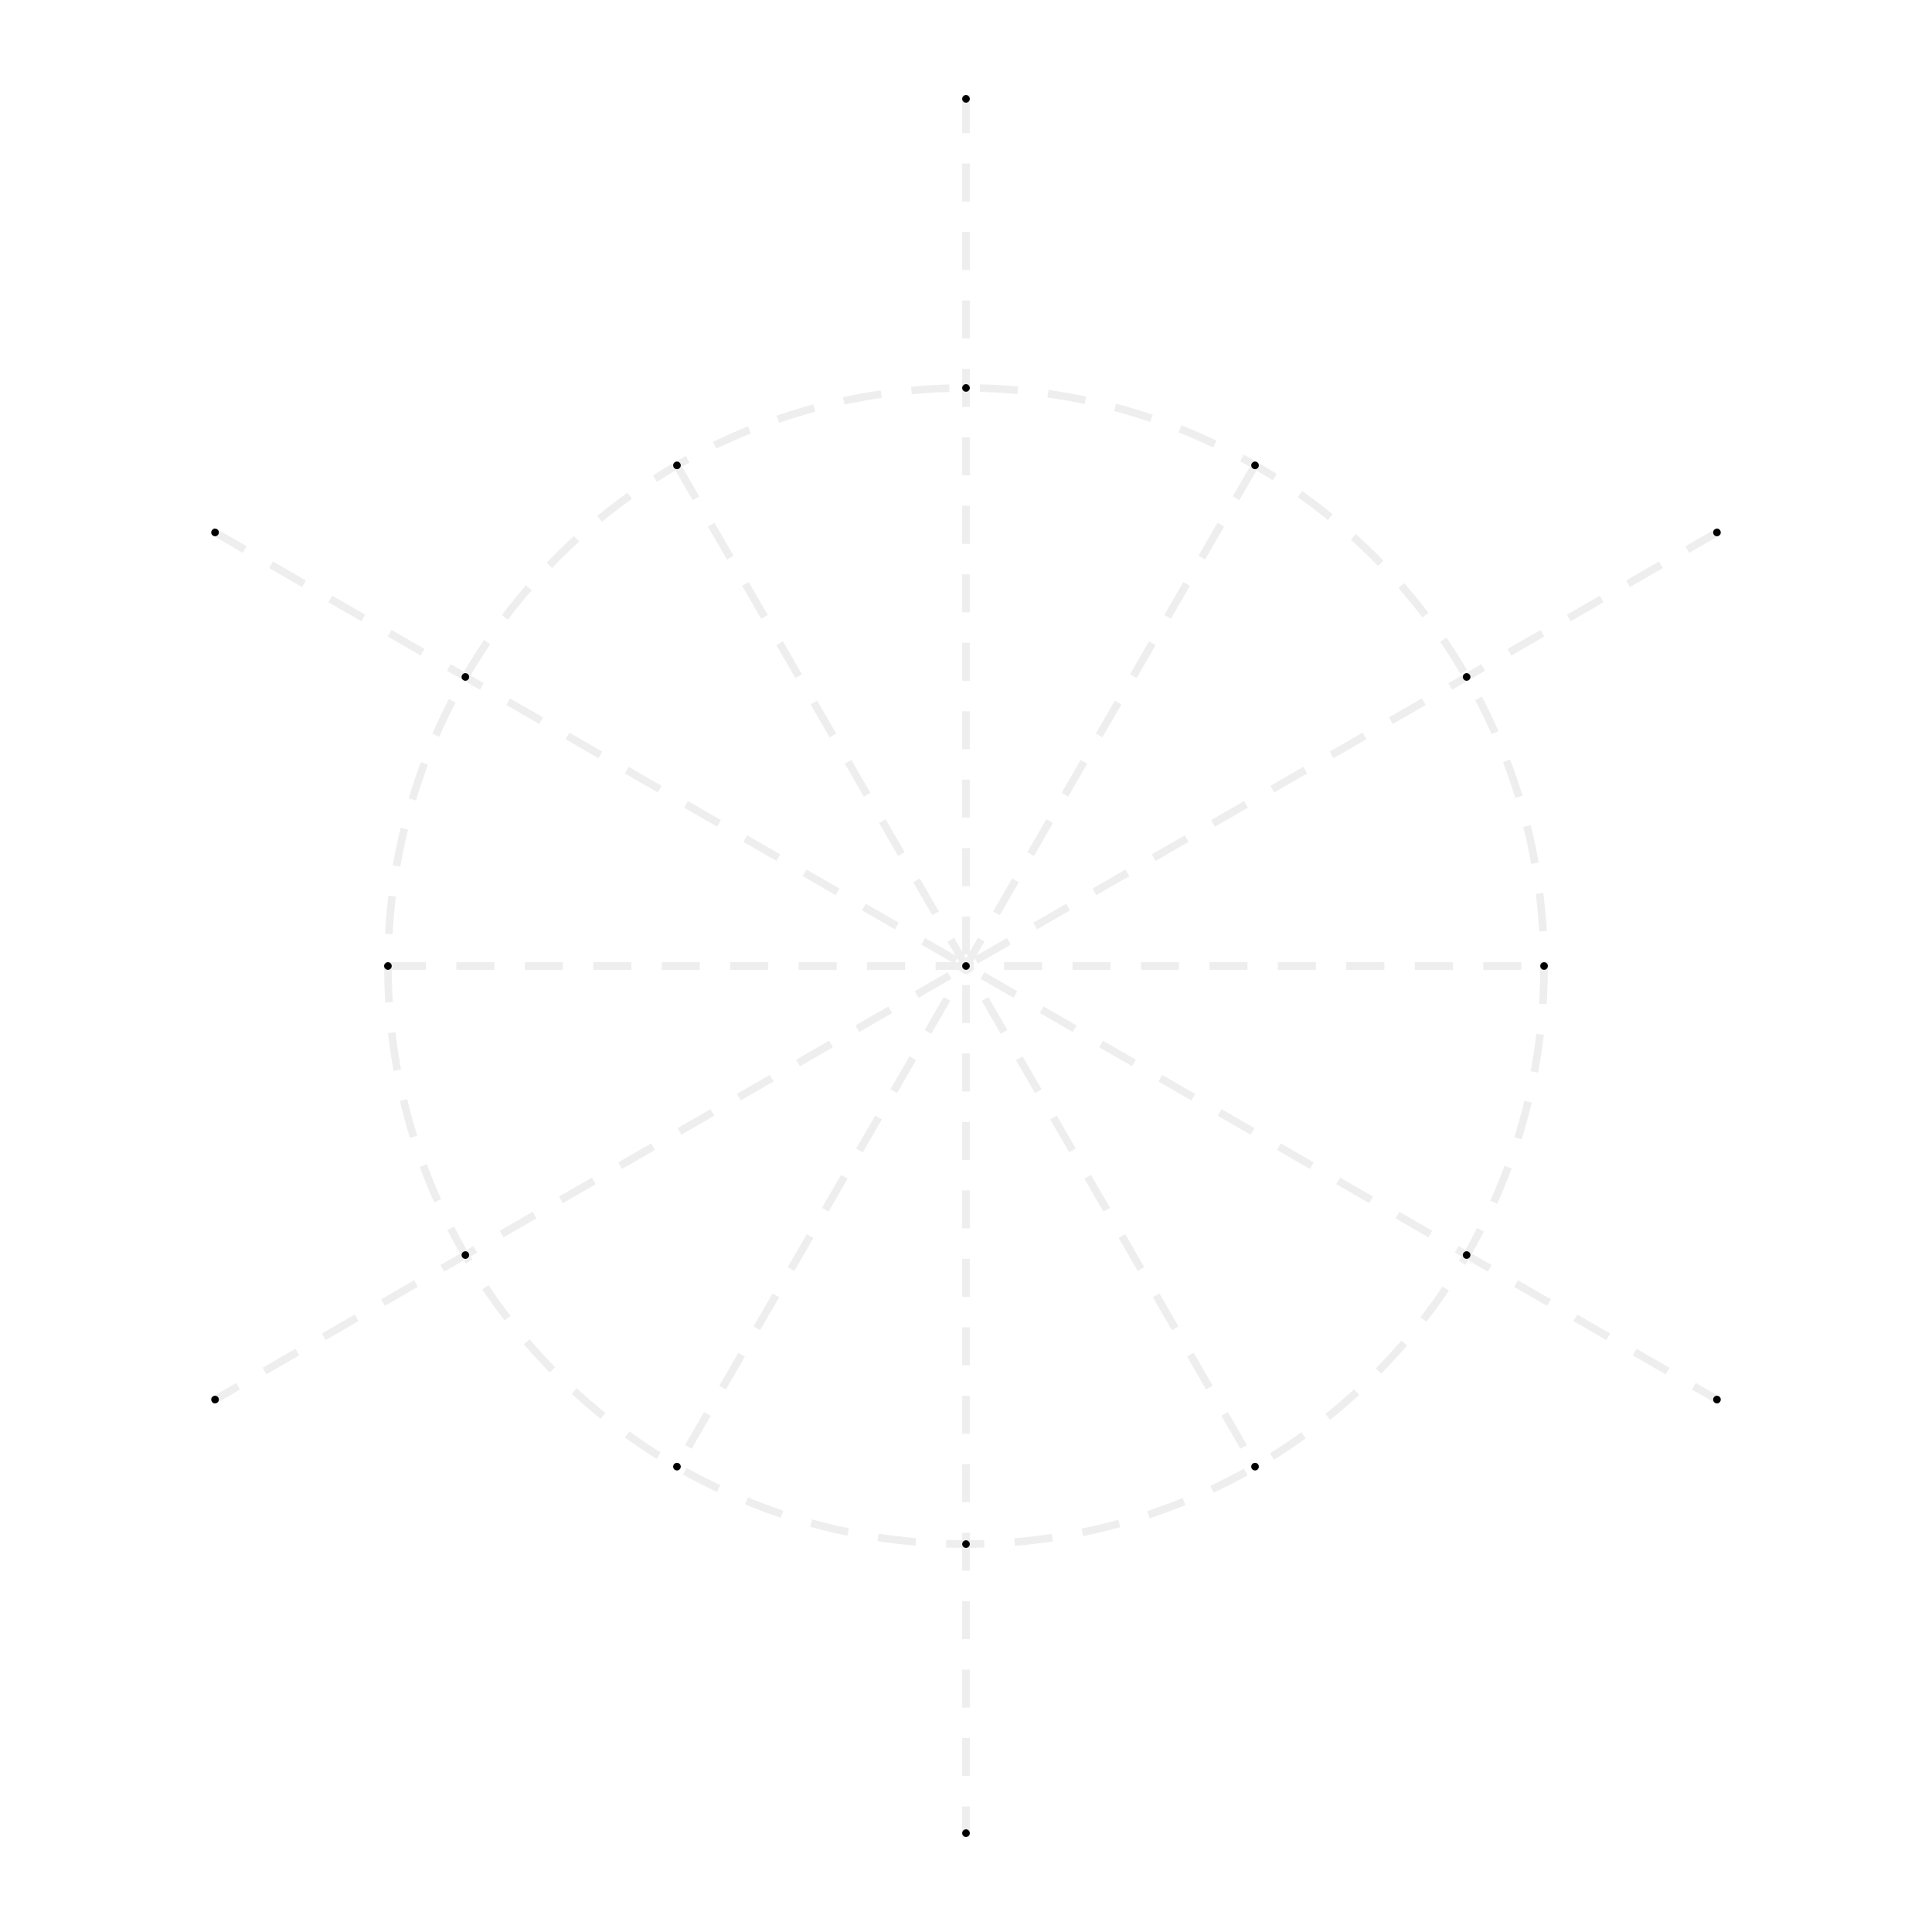
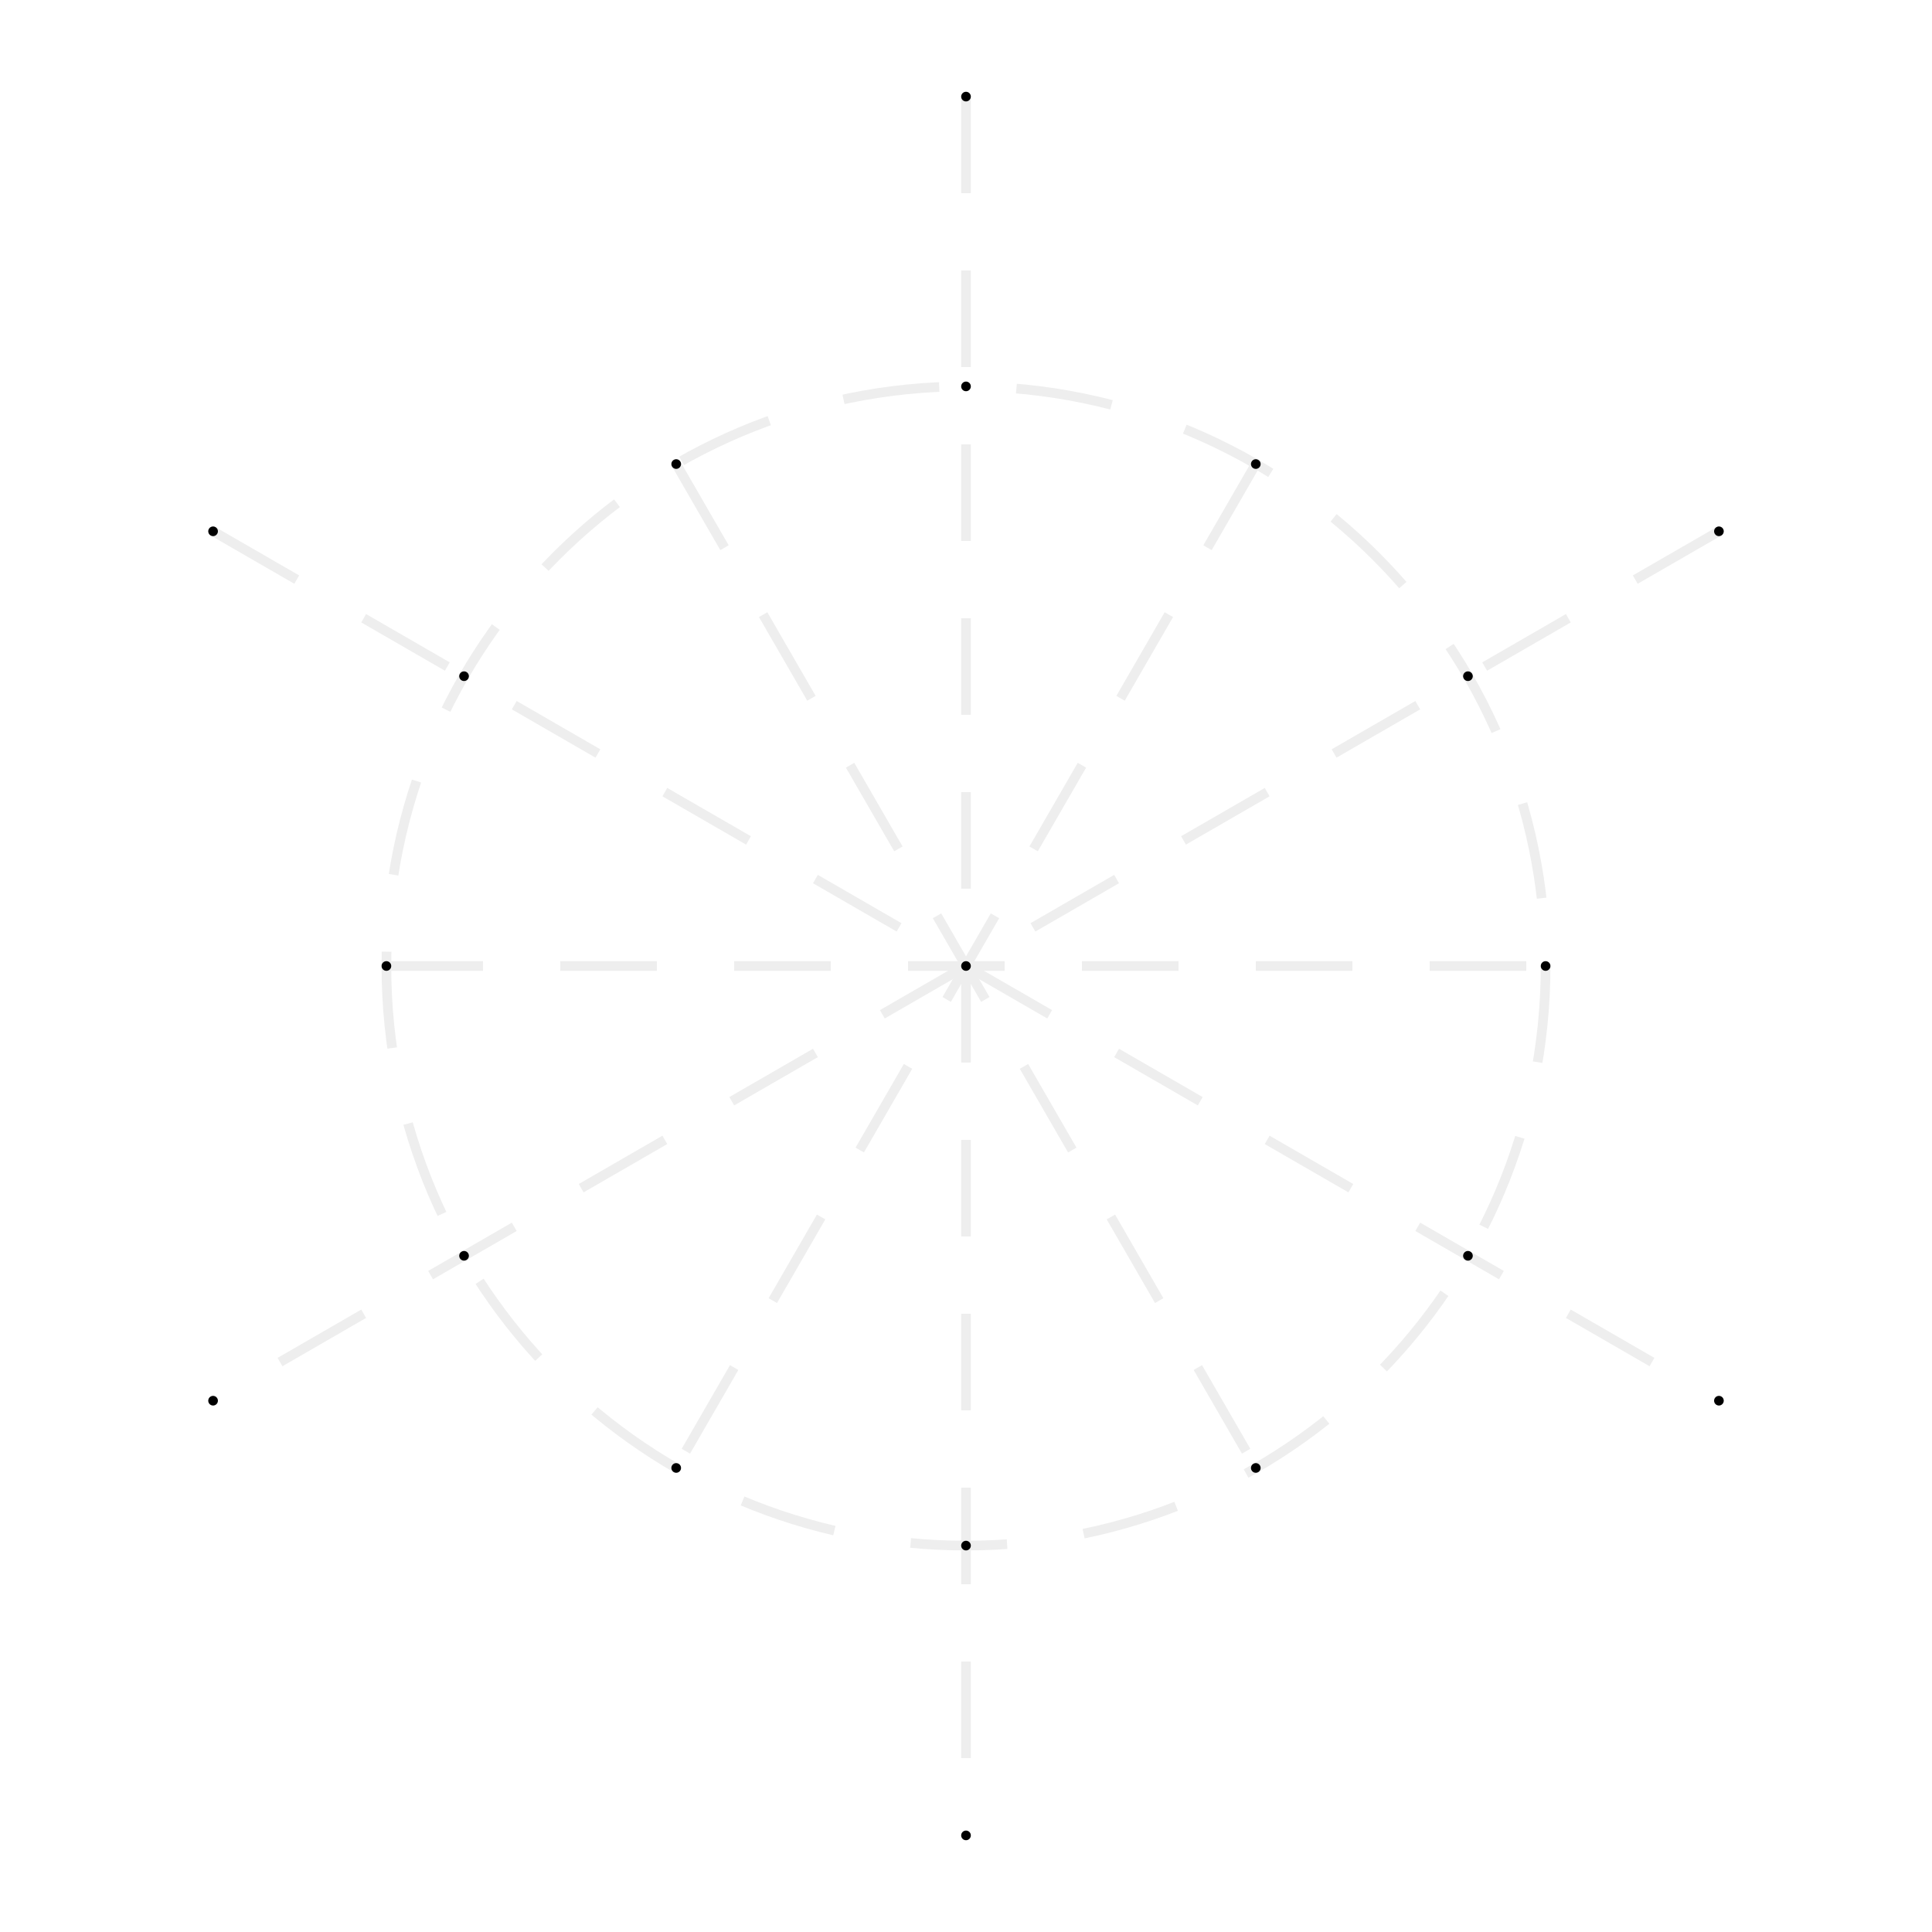
- <svg xmlns="http://www.w3.org/2000/svg" xmlns:xlink="http://www.w3.org/1999/xlink" width="254mm" height="254mm" viewBox="-127 -127 254 254">
+ <svg xmlns="http://www.w3.org/2000/svg" xmlns:xlink="http://www.w3.org/1999/xlink" width="10in" height="10in" viewBox="-50 -50 100 100">
+   <style type="text/css">
+     .empty {
+       fill: none;
+     }
+     .dashed {
+       stroke: #eee;
+       stroke-dasharray: 5,4;
+       stroke-width: 0.5;
+     }
+   </style>
  <defs>
-     <circle id="point" r="0.5" />
-     <line id="short-line" x1="-76" x2="76" y1="0" y2="0" stroke="#eee" stroke-dasharray="5,4" />
+     <circle id="point" r="0.25" />
+     <line id="short-line" x1="-30" x2="30" y1="0" y2="0" class="dashed" />
    <g id="long-line">
-       <line x1="-114.5" x2="114.5" y1="0" y2="0" stroke="#eee" stroke-dasharray="5,4" />
-       <use xlink:href="#point" transform="translate(-114)" />
-       <use xlink:href="#point" transform="translate(114)" />
+       <line x1="-45" x2="45" y1="0" y2="0" class="dashed" />
+       <use xlink:href="#point" transform="translate(-45)" />
+       <use xlink:href="#point" transform="translate(45)" />
    </g>
  </defs>
  <g id="construction">
-     <circle cx="0" cy="0" r="76" stroke="#eee" fill="none" stroke-dasharray="5,4" />
+     <circle cx="0" cy="0" r="30" class="empty dashed" />
    <g id="step3">
      <use xlink:href="#short-line" transform="rotate(60)" />
      <use xlink:href="#short-line" transform="rotate(120)" />
    </g>
    <g id="step1">
      <use xlink:href="#short-line" />
-       <use xlink:href="#point" transform="translate(-76,0)" />
-       <use xlink:href="#point" transform="translate(76,0)" />
+       <use xlink:href="#point" transform="translate(-30,0)" />
+       <use xlink:href="#point" transform="translate(30,0)" />
    </g>
    <g id="step2">
-       <use xlink:href="#point" transform="rotate(60) translate(-76,0)" />
-       <use xlink:href="#point" transform="rotate(120) translate(-76,0)" />
-       <use xlink:href="#point" transform="rotate(60) translate(76,0)" />
-       <use xlink:href="#point" transform="rotate(120) translate(76,0)" />
+       <use xlink:href="#point" transform="rotate(60) translate(-30,0)" />
+       <use xlink:href="#point" transform="rotate(120) translate(-30,0)" />
+       <use xlink:href="#point" transform="rotate(60) translate(30,0)" />
+       <use xlink:href="#point" transform="rotate(120) translate(30,0)" />
    </g>
    <g id="step5">
      <use xlink:href="#long-line" transform="rotate(30)" />
      <use xlink:href="#long-line" transform="rotate(90)" />
      <use xlink:href="#long-line" transform="rotate(150)" />
    </g>
    <g id="step4">
-       <use xlink:href="#point" transform="rotate(30) translate(-76,0)" />
-       <use xlink:href="#point" transform="rotate(90) translate(-76,0)" />
-       <use xlink:href="#point" transform="rotate(150) translate(-76,0)" />
-       <use xlink:href="#point" transform="rotate(30) translate(76,0)" />
-       <use xlink:href="#point" transform="rotate(90) translate(76,0)" />
-       <use xlink:href="#point" transform="rotate(150) translate(76,0)" />
+       <use xlink:href="#point" transform="rotate(30) translate(-30,0)" />
+       <use xlink:href="#point" transform="rotate(90) translate(-30,0)" />
+       <use xlink:href="#point" transform="rotate(150) translate(-30,0)" />
+       <use xlink:href="#point" transform="rotate(30) translate(30,0)" />
+       <use xlink:href="#point" transform="rotate(90) translate(30,0)" />
+       <use xlink:href="#point" transform="rotate(150) translate(30,0)" />
    </g>
    <use xlink:href="#point" />
  </g>
</svg>
